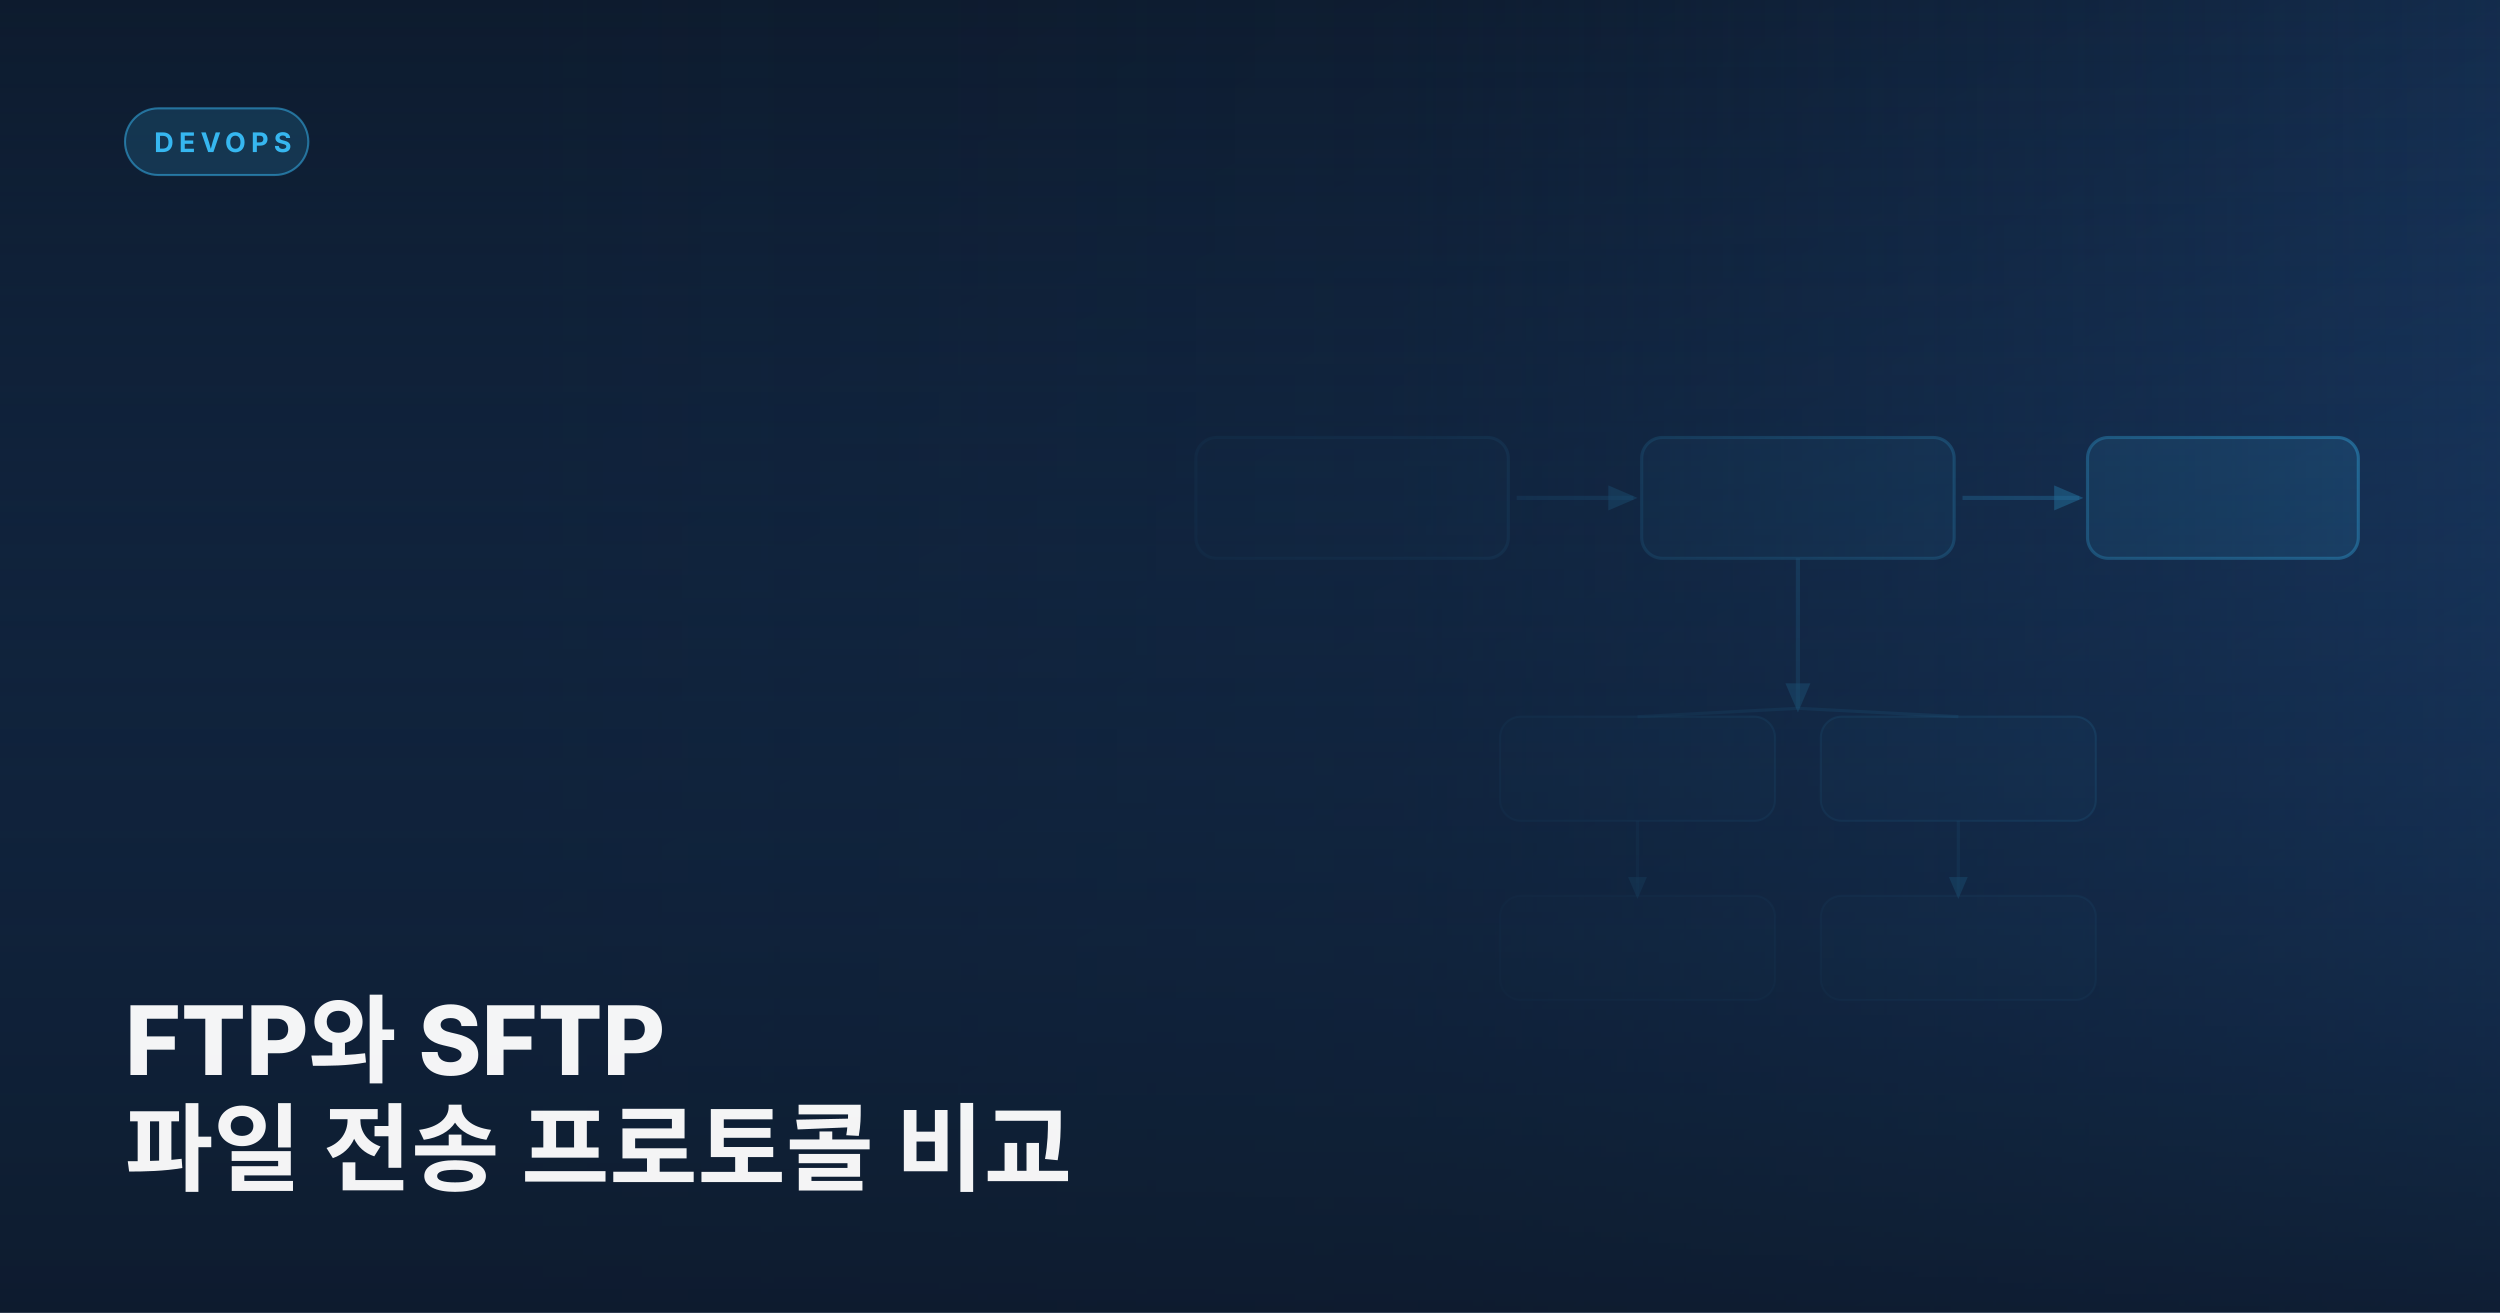
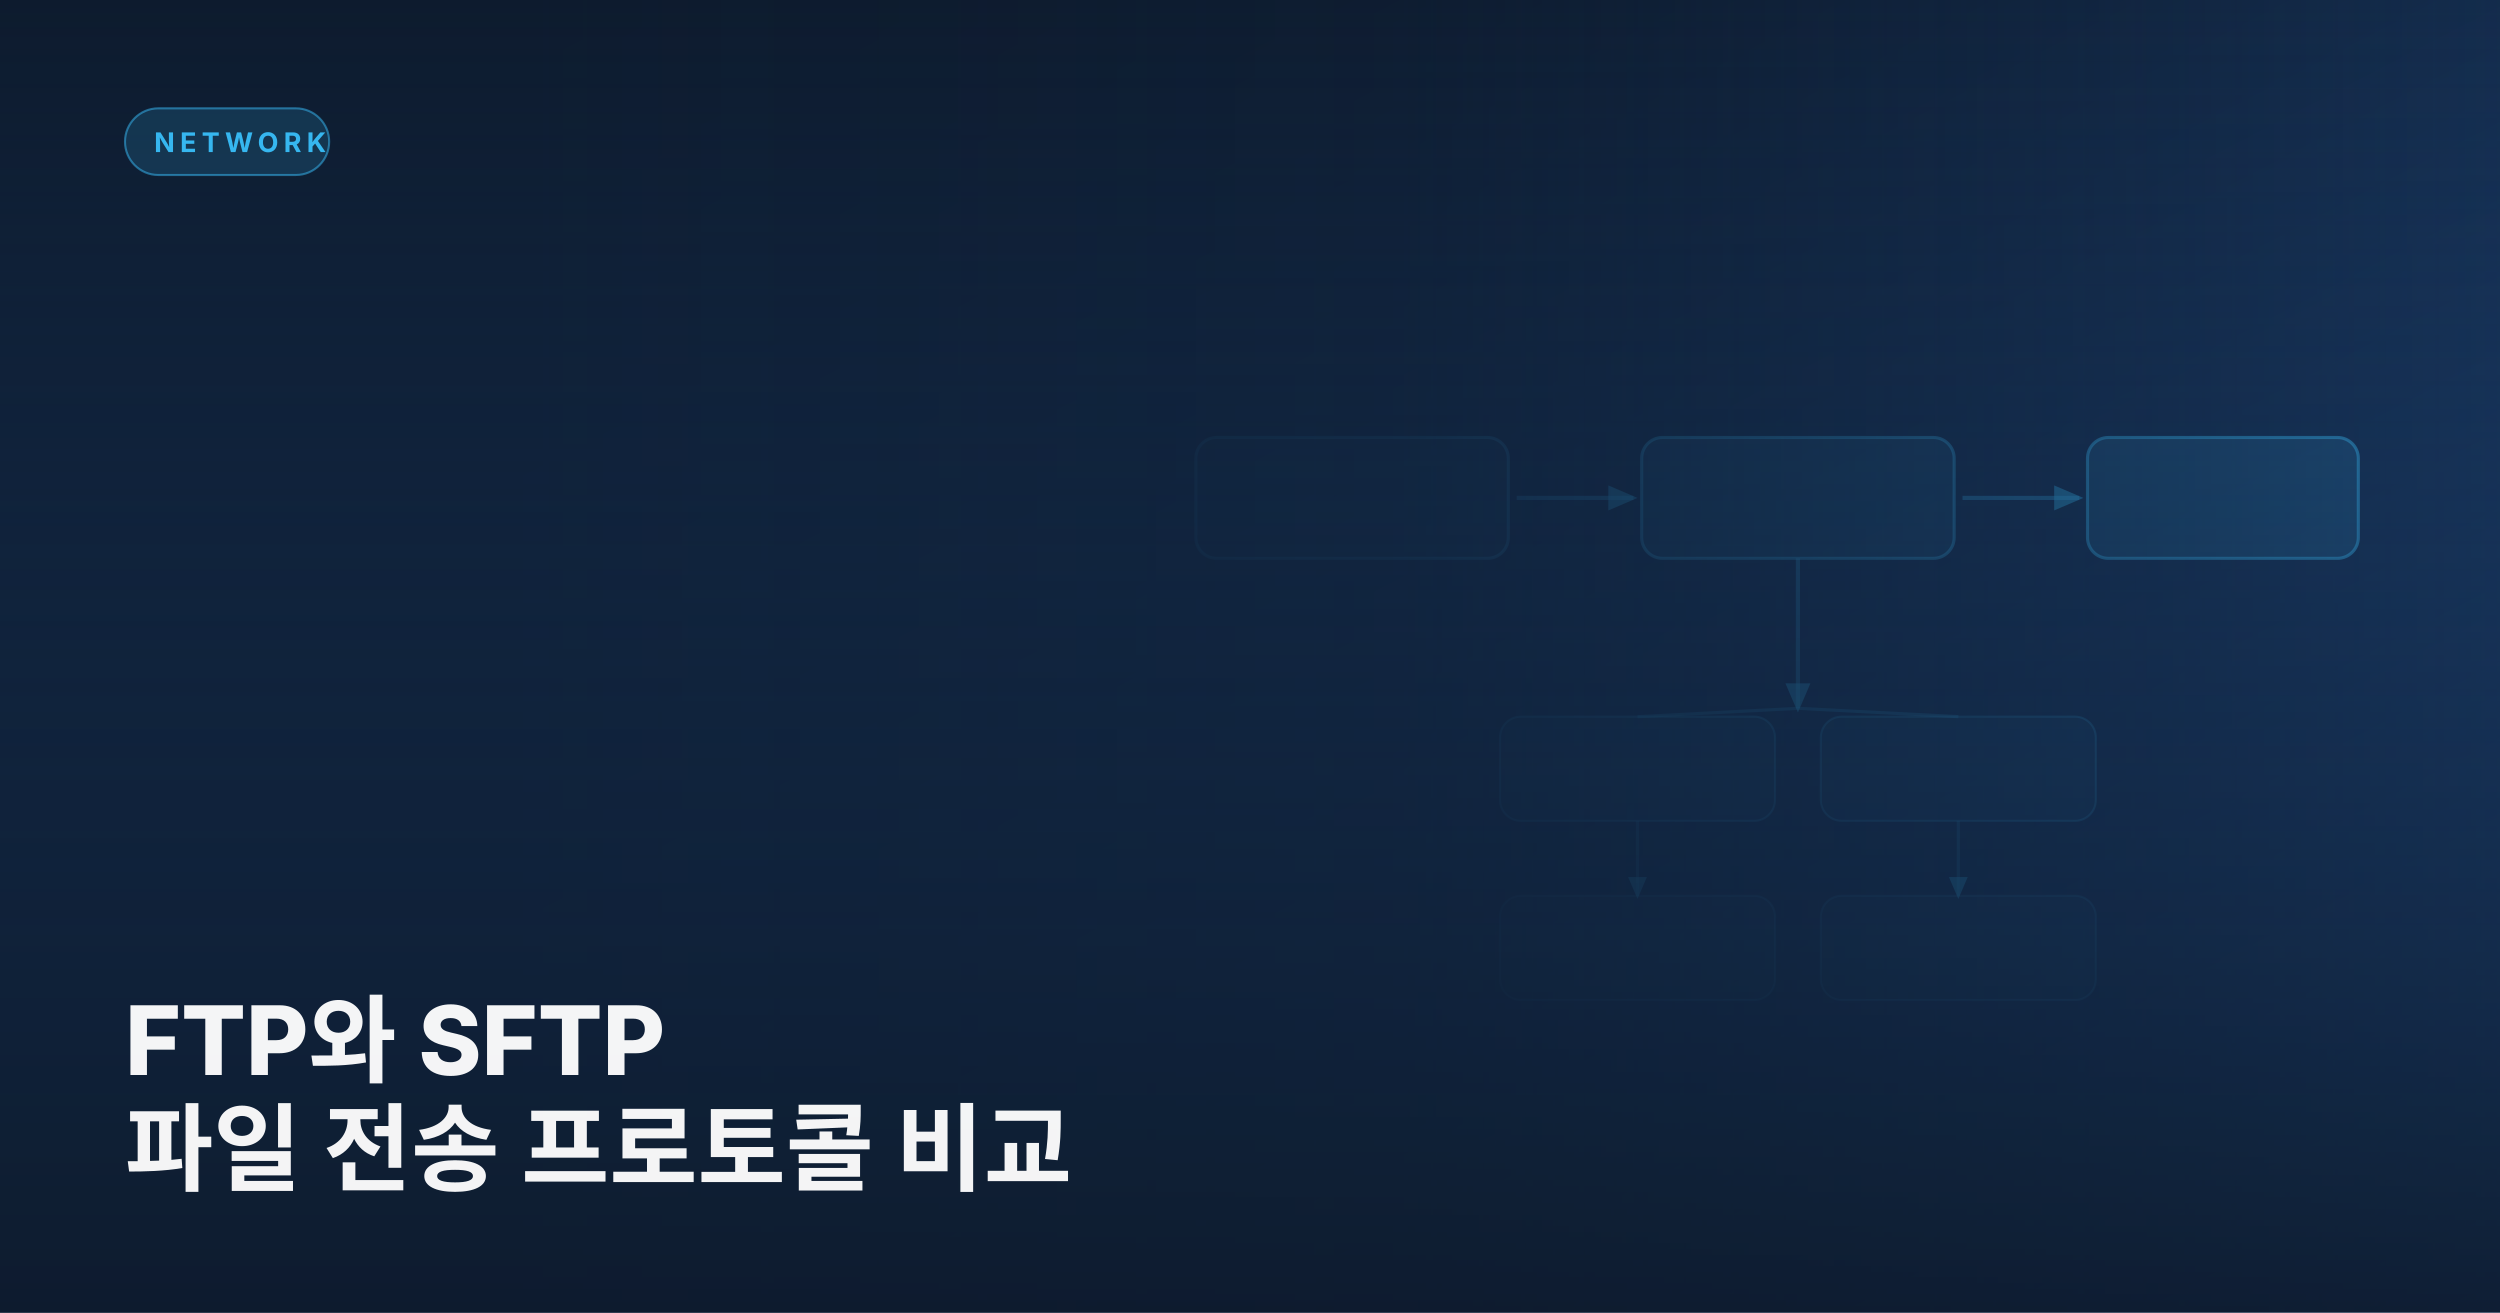
<svg xmlns="http://www.w3.org/2000/svg" width="1200" height="630" viewBox="0 0 1200 630">
  <defs>
    <linearGradient id="bg" x1="0%" y1="0%" x2="100%" y2="100%">
      <stop offset="0%" stop-color="#0d1b2e" />
      <stop offset="100%" stop-color="#1a3d6b" />
    </linearGradient>
    <linearGradient id="lf" x1="100%" y1="0%" x2="20%" y2="0%">
      <stop offset="0%" stop-color="#0d1b2e" stop-opacity="0" />
      <stop offset="55%" stop-color="#0d1b2e" stop-opacity="0.82" />
      <stop offset="100%" stop-color="#0d1b2e" stop-opacity="1" />
    </linearGradient>
    <linearGradient id="bf" x1="0%" y1="0%" x2="0%" y2="100%">
      <stop offset="0%" stop-color="#1a3d6b" stop-opacity="0" />
      <stop offset="100%" stop-color="#0d1b2e" stop-opacity="0.9" />
    </linearGradient>
  </defs>
  <rect width="1200" height="630" fill="url(#bg)" />
  <defs>
    <marker id="arr" markerWidth="8" markerHeight="8" refX="6" refY="3" orient="auto">
      <path d="M0,0 L7,3 L0,6 Z" fill="#38bdf8" fill-opacity="0.55" />
    </marker>
  </defs>
  <rect x="574" y="210" width="150" height="58" rx="10" fill="#38bdf8" fill-opacity="0.1" stroke="#38bdf8" stroke-width="1.5" stroke-opacity="0.4" />
  <line x1="728" y1="239" x2="784" y2="239" stroke="#38bdf8" stroke-width="2" stroke-opacity="0.45" marker-end="url(#arr)" />
  <rect x="788" y="210" width="150" height="58" rx="10" fill="#38bdf8" fill-opacity="0.15" stroke="#38bdf8" stroke-width="1.5" stroke-opacity="0.5" />
  <line x1="942" y1="239" x2="998" y2="239" stroke="#38bdf8" stroke-width="2" stroke-opacity="0.45" marker-end="url(#arr)" />
  <rect x="1002" y="210" width="130" height="58" rx="10" fill="#38bdf8" fill-opacity="0.2" stroke="#38bdf8" stroke-width="1.5" stroke-opacity="0.6" />
  <line x1="863" y1="268" x2="863" y2="340" stroke="#38bdf8" stroke-width="2" stroke-opacity="0.4" marker-end="url(#arr)" />
  <rect x="720" y="344" width="132" height="50" rx="10" fill="#38bdf8" fill-opacity="0.09" stroke="#38bdf8" stroke-width="1" stroke-opacity="0.3" />
  <rect x="874" y="344" width="132" height="50" rx="10" fill="#38bdf8" fill-opacity="0.09" stroke="#38bdf8" stroke-width="1" stroke-opacity="0.3" />
  <line x1="863" y1="340" x2="786" y2="344" stroke="#38bdf8" stroke-width="1.5" stroke-opacity="0.3" />
  <line x1="863" y1="340" x2="940" y2="344" stroke="#38bdf8" stroke-width="1.5" stroke-opacity="0.3" />
  <rect x="720" y="430" width="132" height="50" rx="10" fill="#38bdf8" fill-opacity="0.07" stroke="#38bdf8" stroke-width="1" stroke-opacity="0.2" />
  <rect x="874" y="430" width="132" height="50" rx="10" fill="#38bdf8" fill-opacity="0.07" stroke="#38bdf8" stroke-width="1" stroke-opacity="0.2" />
  <line x1="786" y1="394" x2="786" y2="430" stroke="#38bdf8" stroke-width="1.5" stroke-opacity="0.25" marker-end="url(#arr)" />
  <line x1="940" y1="394" x2="940" y2="430" stroke="#38bdf8" stroke-width="1.5" stroke-opacity="0.25" marker-end="url(#arr)" />
  <rect width="1200" height="630" fill="url(#lf)" />
  <rect width="1200" height="630" fill="url(#bf)" />
-   <rect x="60" y="52" width="88" height="32" rx="16" fill="#38bdf8" fill-opacity="0.15" stroke="#38bdf8" stroke-width="1" stroke-opacity="0.5" />
-   <text x="74" y="73" font-family="system-ui,-apple-system,Segoe UI,sans-serif" font-size="13" font-weight="700" letter-spacing="2.5" fill="#38bdf8" fill-opacity="0.95">DEVOPS</text>
+   <rect x="60" y="52" width="98" height="32" rx="16" fill="#38bdf8" fill-opacity="0.15" stroke="#38bdf8" stroke-width="1" stroke-opacity="0.5" />
+   <text x="74" y="73" font-family="system-ui,-apple-system,Segoe UI,sans-serif" font-size="13" font-weight="700" letter-spacing="2.5" fill="#38bdf8" fill-opacity="0.95">NETWORK</text>
  <text x="60" y="516" font-family="system-ui,-apple-system,Segoe UI,sans-serif" font-size="46" font-weight="800" fill="white" fill-opacity="0.95">FTP와 SFTP</text>
  <text x="60" y="568" font-family="system-ui,-apple-system,Segoe UI,sans-serif" font-size="46" font-weight="800" fill="white" fill-opacity="0.95">파일 전송 프로토콜 비교</text>
</svg>
